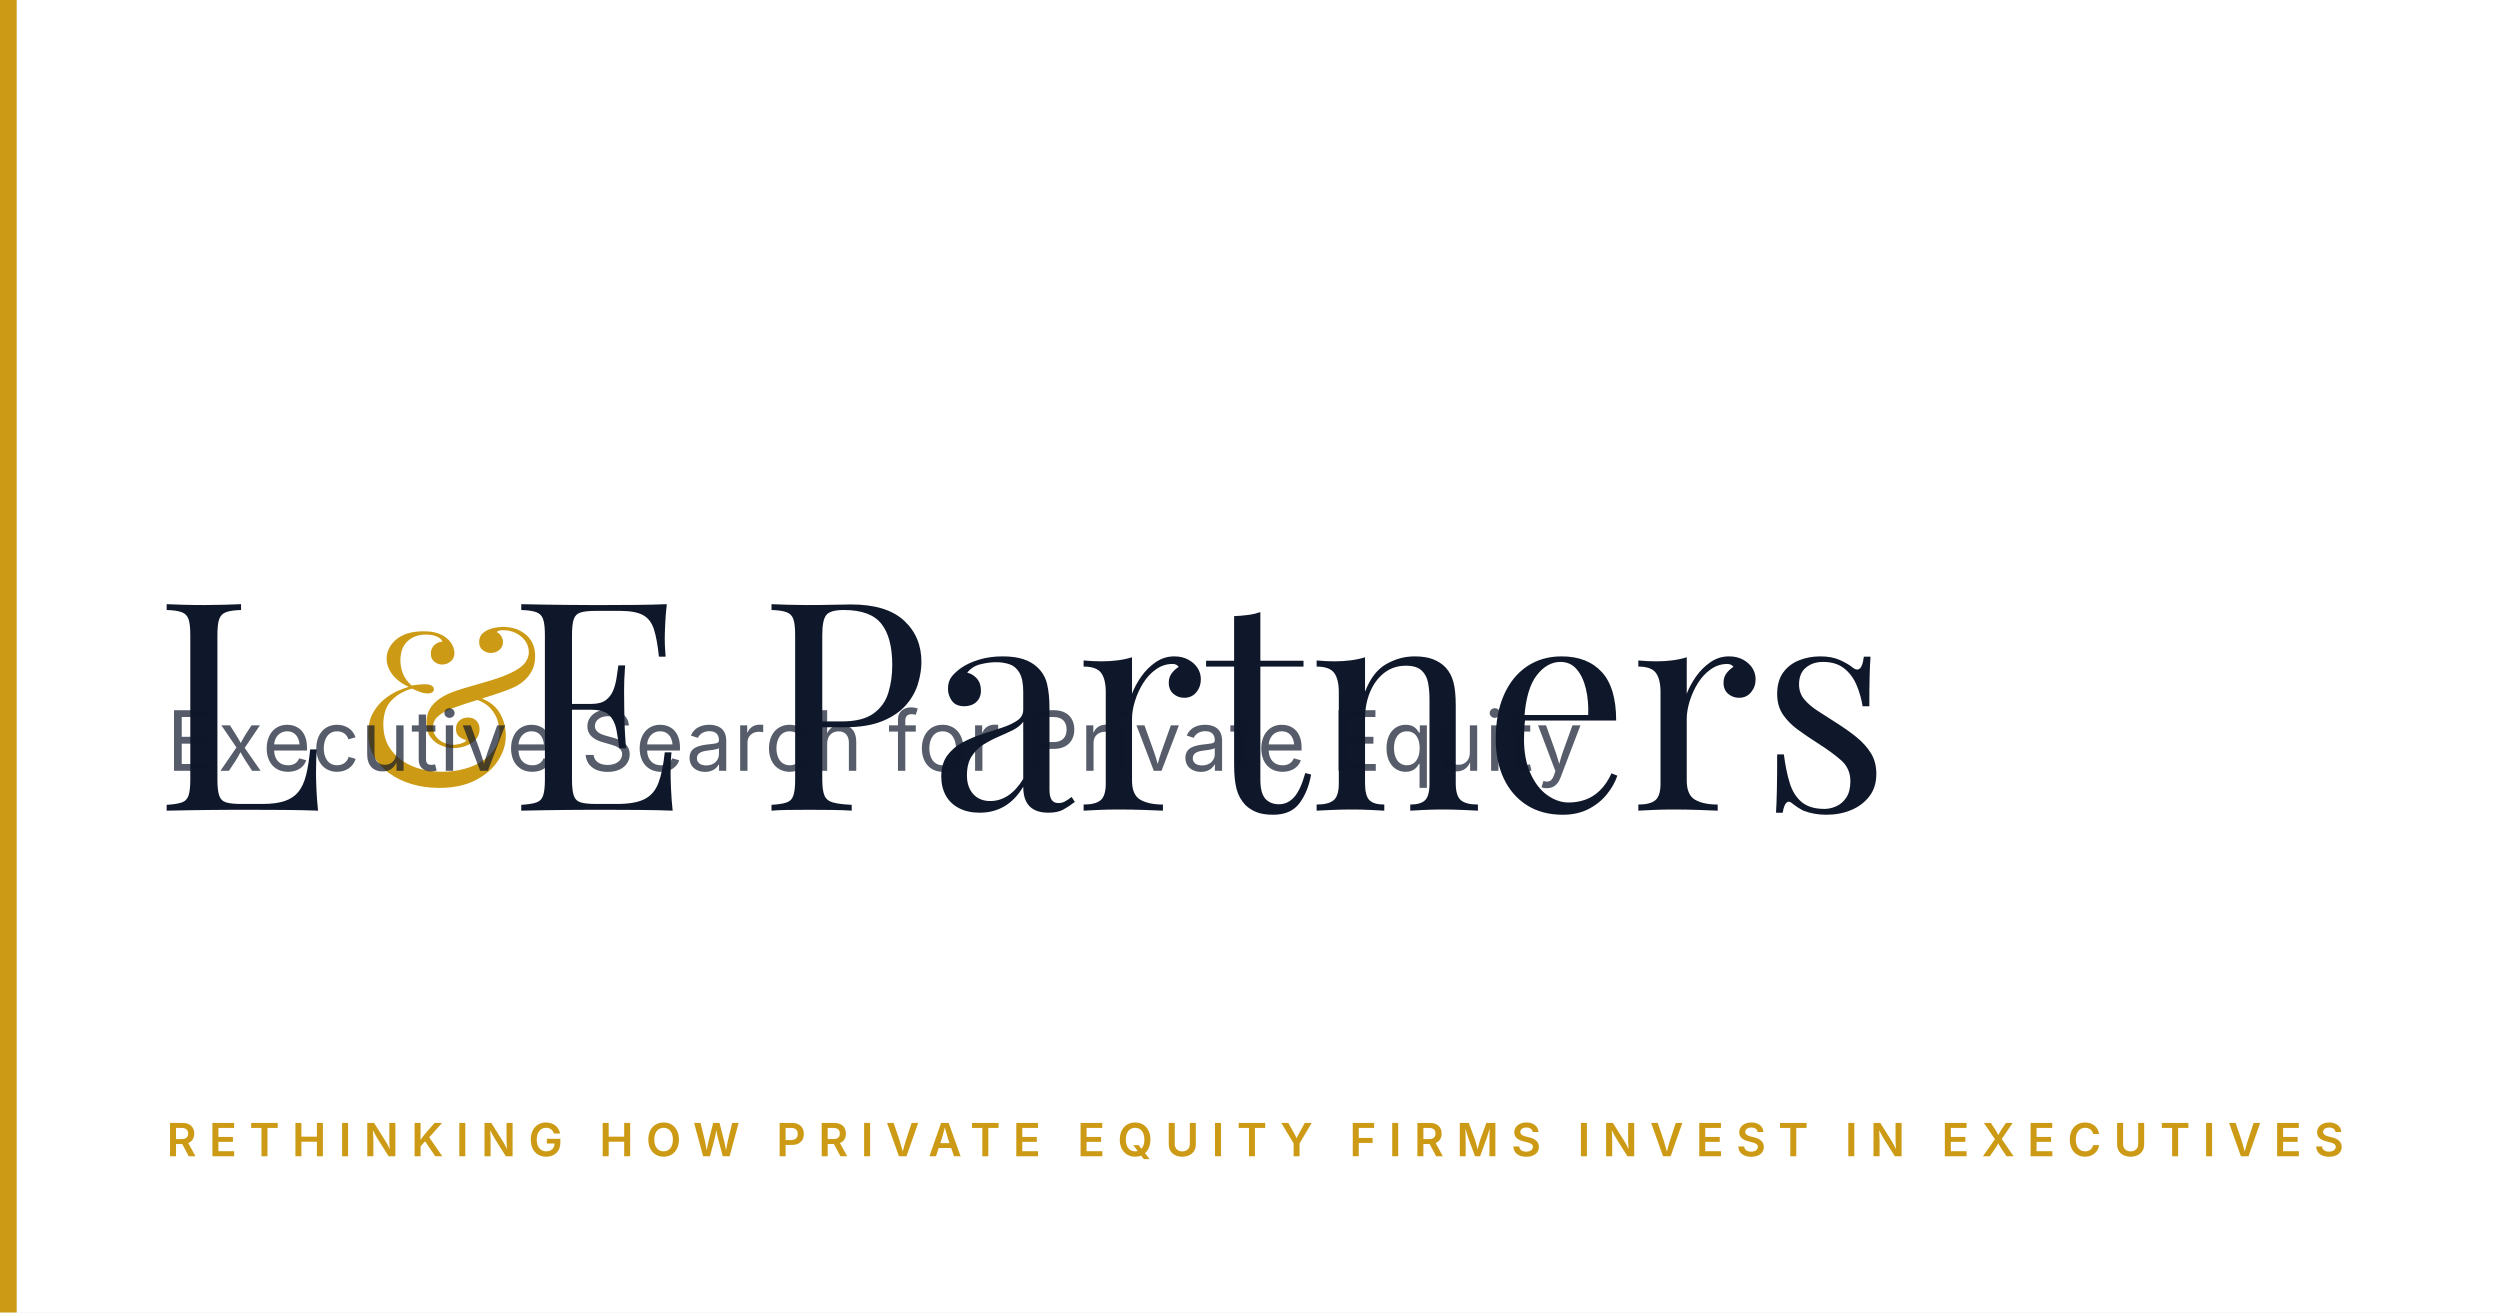
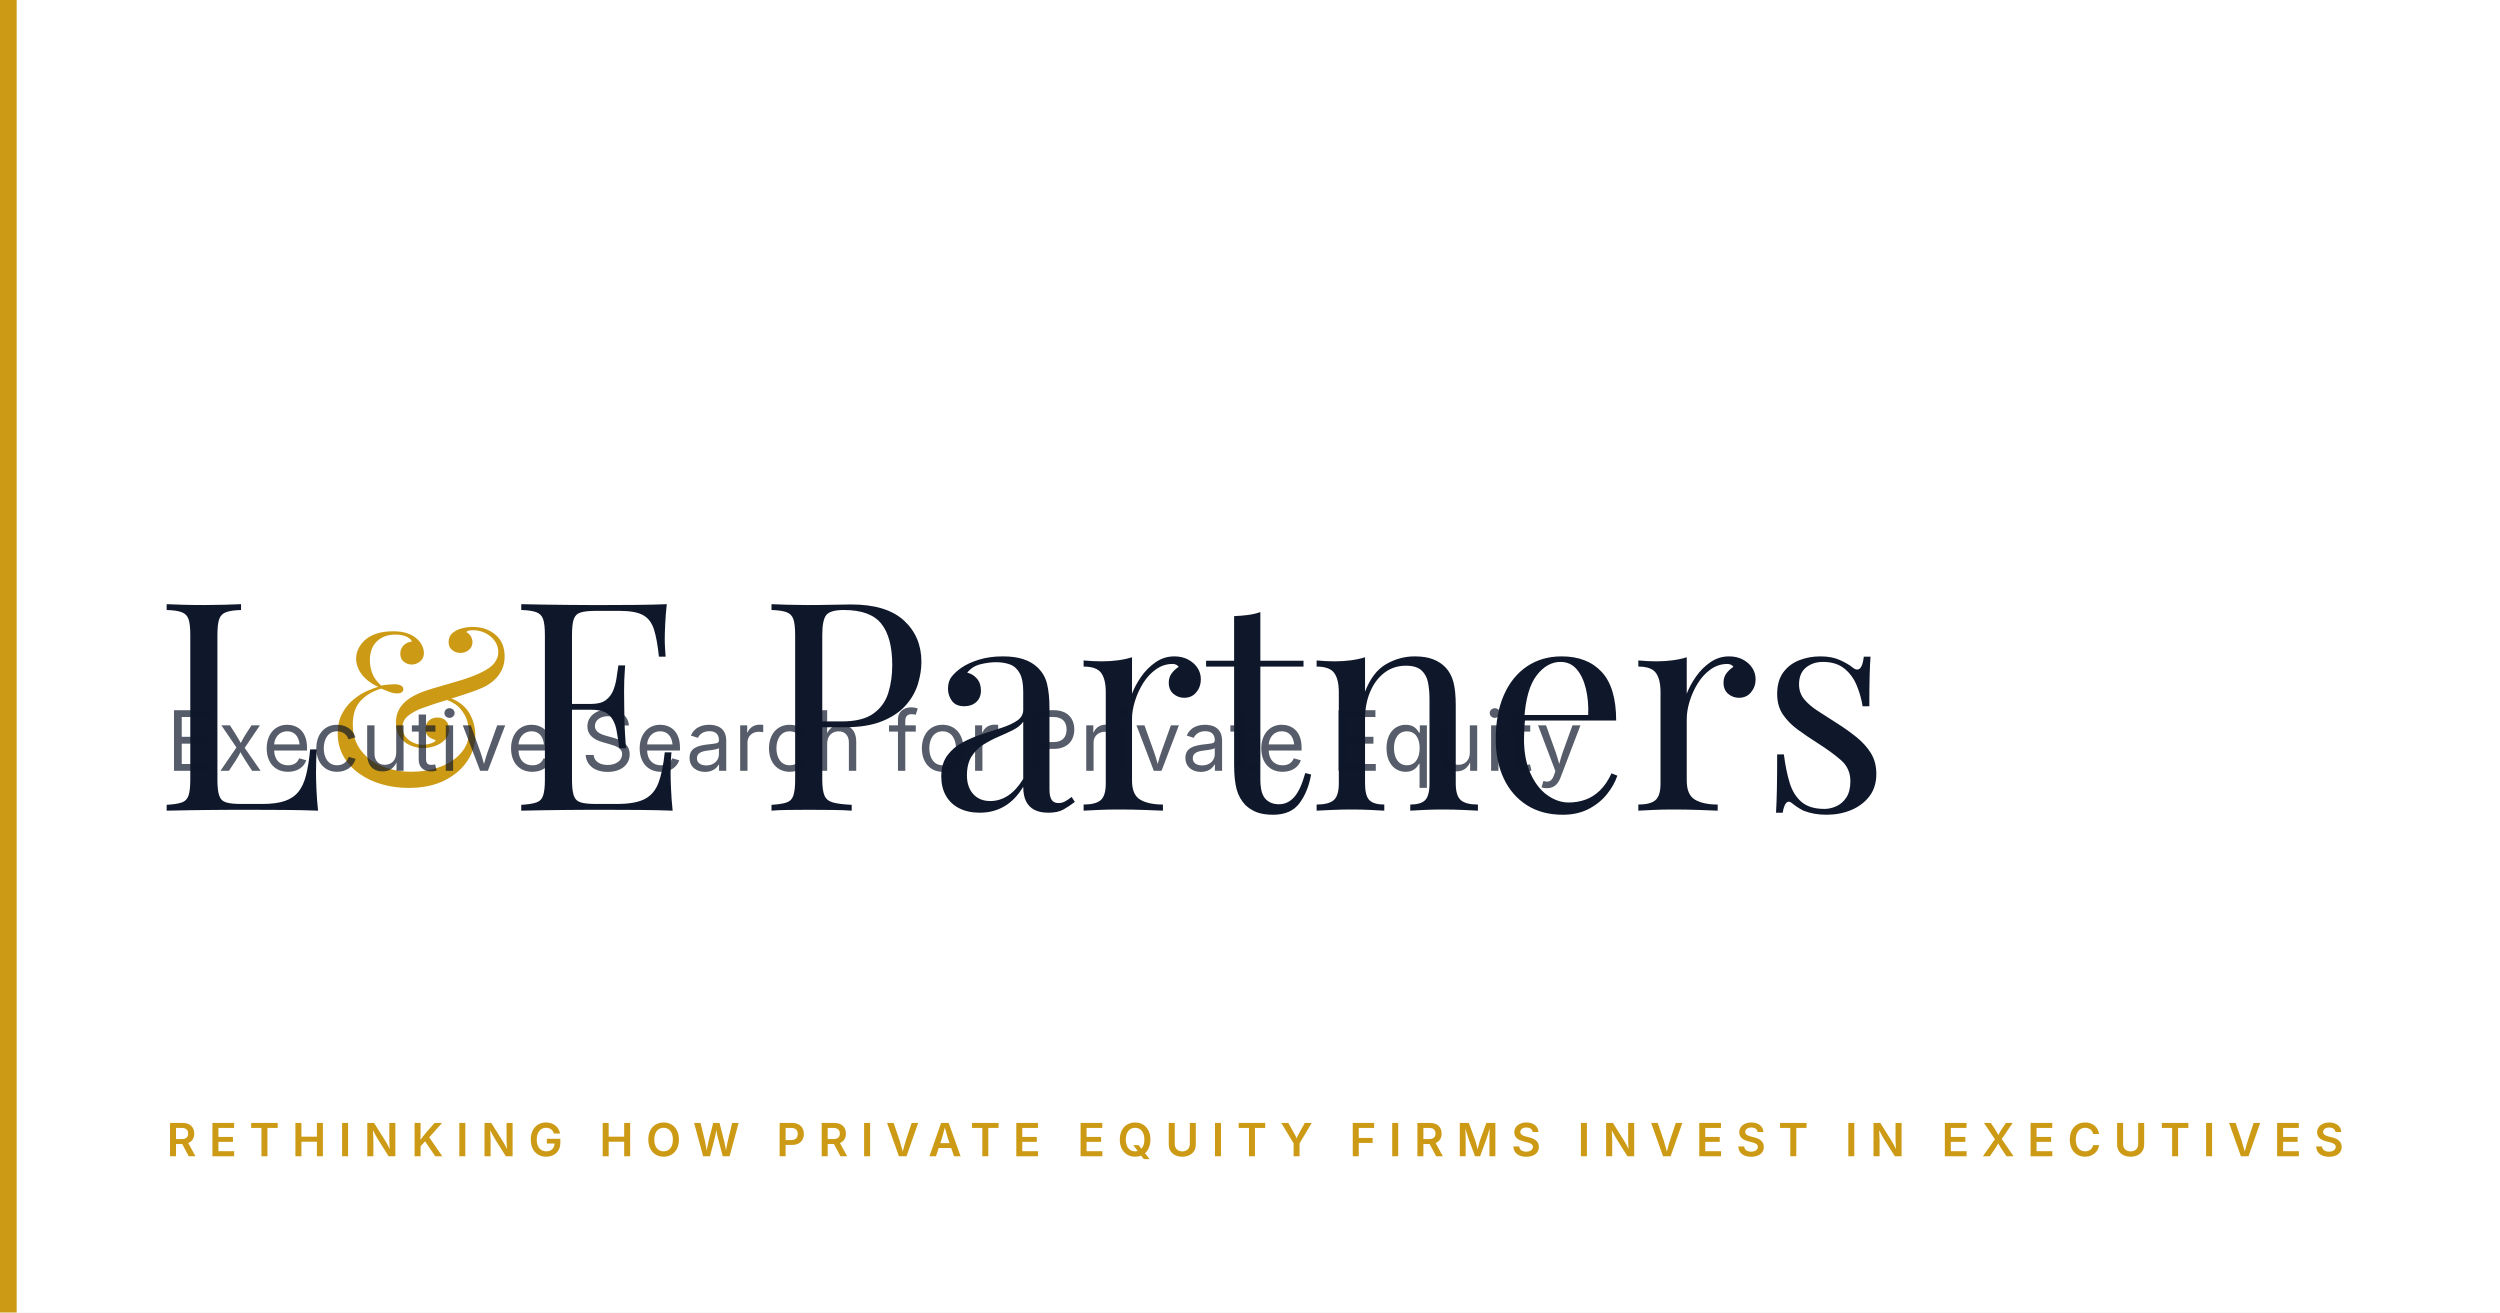
<svg xmlns="http://www.w3.org/2000/svg" viewBox="0 0 1200 630" role="img">
  <rect width="1200" height="630" fill="#FFFFFF" />
  <rect x="0" y="0" width="8" height="630" fill="#CC9A14" />
  <path d="M115.70 290L115.70 290L115.70 292.80Q110.94 292.94 108.49 293.85Q106.04 294.76 105.20 297.21Q104.36 299.66 104.36 304.84L104.36 304.84L104.36 374.28Q104.36 379.32 105.20 381.84Q106.04 384.36 108.49 385.13Q110.94 385.90 115.70 385.90L115.70 385.90L125.92 385.90Q132.50 385.90 136.63 384.50Q140.76 383.10 143.21 380.09Q145.66 377.08 146.92 372.04Q148.18 367 148.88 359.72L148.88 359.72L152.10 359.72Q151.68 364.06 151.68 371.20L151.68 371.20Q151.68 373.86 151.89 378.83Q152.10 383.80 152.66 389.12L152.66 389.12Q145.52 388.84 136.56 388.77Q127.60 388.70 120.60 388.70L120.60 388.70Q117.52 388.70 112.69 388.70Q107.86 388.70 102.26 388.77Q96.66 388.84 90.92 388.91Q85.18 388.98 80 389.12L80 389.12L80 386.32Q84.76 386.04 87.21 385.20Q89.66 384.36 90.50 381.84Q91.34 379.32 91.34 374.28L91.34 374.28L91.34 304.84Q91.34 299.66 90.50 297.21Q89.66 294.76 87.21 293.85Q84.76 292.94 80 292.80L80 292.80L80 290Q82.94 290.14 87.70 290.28Q92.46 290.42 97.92 290.42L97.92 290.42Q102.82 290.42 107.65 290.28Q112.48 290.14 115.70 290Z" fill="#0F172A" />
-   <path d="M203.32 303.02L203.32 303.02Q207.31 303.02 209.94 303.91Q212.56 304.81 214.24 306.17L214.24 306.17Q215.61 307.22 216.45 308.48Q217.29 309.74 217.71 311Q218.13 312.26 218.13 313.42L218.13 313.42Q218.13 316.04 216.29 317.51Q214.45 318.98 212.25 318.98L212.25 318.98Q210.15 318.98 208.47 317.62Q206.79 316.25 206.79 313.73L206.79 313.73Q206.79 311.42 208.36 309.79Q209.94 308.17 212.35 307.96L212.35 307.96Q211.93 306.59 209.78 305.59Q207.63 304.60 204.37 304.60L204.37 304.60Q199.02 304.60 195.61 307.80Q192.19 311 192.19 317.09L192.19 317.09Q192.19 320.03 193.30 323.08Q194.40 326.12 197.55 329.06L197.55 329.06Q199.33 328.75 201.22 328.59Q203.11 328.43 204.06 328.43L204.06 328.43Q205.95 328.43 207.10 329.06Q208.26 329.69 208.26 330.85L208.26 330.85Q208.26 331.79 207.47 332.31Q206.68 332.84 205.32 332.84L205.32 332.84Q203.32 332.84 201.12 331.95Q198.91 331.06 197.65 330.53L197.65 330.53Q191.56 332.31 187.78 336.36Q184.00 340.40 184.00 347.75L184.00 347.75Q184.00 355.00 187.78 360.04Q191.56 365.08 197.92 367.75Q204.27 370.43 212.14 370.43L212.14 370.43Q217.71 370.43 222.70 369.12Q227.68 367.81 231.52 365.29Q235.35 362.77 237.55 359.25Q239.76 355.73 239.76 351.22L239.76 351.22Q239.76 349.22 238.92 346.12Q238.08 343.03 235.45 340.03Q232.83 337.04 227.37 335.36L227.37 335.36L228.63 334.31Q236.29 336.62 239.55 341.71Q242.80 346.81 242.80 353.11L242.80 353.11Q242.80 359.41 239.02 365.18Q235.24 370.96 228.10 374.58Q220.96 378.20 210.78 378.20L210.78 378.20Q203.95 378.20 197.81 376.42Q191.67 374.63 186.94 371.22Q182.22 367.81 179.49 362.98Q176.76 358.15 176.76 352.06L176.76 352.06Q176.76 346.38 178.96 342.34Q181.17 338.30 184.42 335.68Q187.68 333.05 190.93 331.63Q194.19 330.22 196.18 329.69L196.18 329.69Q192.72 328.12 190.36 325.96Q187.99 323.81 186.79 321.24Q185.58 318.67 185.58 316.15L185.58 316.15Q185.58 313.63 186.73 311.26Q187.89 308.90 190.09 307.01Q192.30 305.12 195.61 304.07Q198.91 303.02 203.32 303.02ZM241.54 300.92L241.54 300.92Q248.05 300.92 252.46 304.65Q256.87 308.38 256.87 315.10L256.87 315.10Q256.87 318.67 255.56 321.45Q254.25 324.23 251.99 326.33Q249.73 328.43 246.90 329.80L246.90 329.80Q244.48 330.95 240.55 332.31Q236.61 333.68 232.15 335.05Q227.68 336.41 223.64 337.72Q219.60 339.04 217.08 339.98L217.08 339.98Q213.19 341.45 210.52 343.60Q207.84 345.75 207.84 349.12L207.84 349.12Q207.84 351.85 209.41 353.74Q210.99 355.63 213.25 356.57Q215.50 357.52 217.50 357.52L217.50 357.52Q218.44 357.52 219.86 357.25Q221.28 356.99 222.43 356.47Q223.59 355.94 223.80 355.21L223.80 355.21Q222.12 354.89 220.49 353.68Q218.86 352.48 218.86 349.85L218.86 349.85Q218.86 347.33 220.54 345.86Q222.22 344.39 224.64 344.39L224.64 344.39Q227.16 344.39 228.68 345.97Q230.20 347.54 230.20 350.06L230.20 350.06Q230.20 353 228.26 355.05Q226.32 357.10 223.43 358.09Q220.54 359.09 217.71 359.09L217.71 359.09Q214.77 359.09 211.72 357.83Q208.68 356.57 206.68 353.89Q204.69 351.22 204.69 346.81L204.69 346.81Q204.69 343.13 206.32 340.30Q207.94 337.46 211.20 335.25Q214.45 333.05 219.18 331.48L219.18 331.48Q222.33 330.43 226.84 329.17Q231.36 327.91 236.14 326.44Q240.91 324.97 244.80 323.18L244.80 323.18Q250.05 320.77 251.94 318.25Q253.83 315.73 253.83 313.10L253.83 313.10Q253.83 310.06 252.15 307.69Q250.47 305.33 247.69 303.91Q244.90 302.50 241.65 302.50L241.65 302.50Q240.39 302.50 239.55 302.71Q238.71 302.92 238.50 303.44L238.50 303.44Q239.97 304.18 240.70 305.54Q241.44 306.91 241.44 308.27L241.44 308.27Q241.44 310.48 239.71 311.95Q237.97 313.42 235.56 313.42L235.56 313.42Q233.56 313.42 231.78 312.10Q229.99 310.79 229.99 308.17L229.99 308.17Q229.99 305.44 231.83 303.86Q233.67 302.29 236.35 301.60Q239.02 300.92 241.54 300.92Z" fill="#CC9A14" />
+   <path d="M188.68 303.02L188.68 303.02Q192.66 303.02 195.29 303.91Q197.91 304.81 199.59 306.17L199.59 306.17Q200.96 307.22 201.80 308.48Q202.64 309.74 203.06 311Q203.48 312.26 203.48 313.42L203.48 313.42Q203.48 316.04 201.64 317.51Q199.81 318.98 197.60 318.98L197.60 318.98Q195.50 318.98 193.82 317.62Q192.14 316.25 192.14 313.73L192.14 313.73Q192.14 311.42 193.72 309.79Q195.29 308.17 197.70 307.96L197.70 307.96Q197.28 306.59 195.13 305.59Q192.98 304.60 189.72 304.60L189.72 304.60Q184.37 304.60 180.96 307.80Q177.54 311 177.54 317.09L177.54 317.09Q177.54 320.03 178.65 323.08Q179.75 326.12 182.90 329.06L182.90 329.06Q184.69 328.75 186.57 328.59Q188.47 328.43 189.41 328.43L189.41 328.43Q191.30 328.43 192.45 329.06Q193.61 329.69 193.61 330.85L193.61 330.85Q193.61 331.79 192.82 332.31Q192.03 332.84 190.67 332.84L190.67 332.84Q188.68 332.84 186.47 331.95Q184.26 331.06 183.00 330.53L183.00 330.53Q176.91 332.31 173.13 336.36Q169.35 340.40 169.35 347.75L169.35 347.75Q169.35 355.00 173.13 360.04Q176.91 365.08 183.27 367.75Q189.62 370.43 197.50 370.43L197.50 370.43Q203.06 370.43 208.05 369.12Q213.03 367.81 216.87 365.29Q220.70 362.77 222.91 359.25Q225.11 355.73 225.11 351.22L225.11 351.22Q225.11 349.22 224.27 346.12Q223.43 343.03 220.81 340.03Q218.18 337.04 212.72 335.36L212.72 335.36L213.98 334.31Q221.64 336.62 224.90 341.71Q228.16 346.81 228.16 353.11L228.16 353.11Q228.16 359.41 224.38 365.18Q220.59 370.96 213.45 374.58Q206.31 378.20 196.13 378.20L196.13 378.20Q189.31 378.20 183.16 376.42Q177.02 374.63 172.29 371.22Q167.57 367.81 164.84 362.98Q162.11 358.15 162.11 352.06L162.11 352.06Q162.11 346.38 164.31 342.34Q166.52 338.30 169.78 335.68Q173.03 333.05 176.28 331.63Q179.54 330.22 181.53 329.69L181.53 329.69Q178.07 328.12 175.71 325.96Q173.34 323.81 172.14 321.24Q170.93 318.67 170.93 316.15L170.93 316.15Q170.93 313.63 172.09 311.26Q173.24 308.90 175.44 307.01Q177.65 305.12 180.96 304.07Q184.26 303.02 188.68 303.02ZM226.89 300.92L226.89 300.92Q233.41 300.92 237.81 304.65Q242.22 308.38 242.22 315.10L242.22 315.10Q242.22 318.67 240.91 321.45Q239.60 324.23 237.34 326.33Q235.08 328.43 232.25 329.80L232.25 329.80Q229.83 330.95 225.90 332.31Q221.96 333.68 217.50 335.05Q213.03 336.41 208.99 337.72Q204.95 339.04 202.43 339.98L202.43 339.98Q198.54 341.45 195.87 343.60Q193.19 345.75 193.19 349.12L193.19 349.12Q193.19 351.85 194.76 353.74Q196.34 355.63 198.60 356.57Q200.85 357.52 202.85 357.52L202.85 357.52Q203.79 357.52 205.21 357.25Q206.63 356.99 207.78 356.47Q208.94 355.94 209.15 355.21L209.15 355.21Q207.47 354.89 205.84 353.68Q204.22 352.48 204.22 349.85L204.22 349.85Q204.22 347.33 205.89 345.86Q207.57 344.39 209.99 344.39L209.99 344.39Q212.51 344.39 214.03 345.97Q215.56 347.54 215.56 350.06L215.56 350.06Q215.56 353 213.61 355.05Q211.67 357.10 208.78 358.09Q205.89 359.09 203.06 359.09L203.06 359.09Q200.12 359.09 197.07 357.83Q194.03 356.57 192.03 353.89Q190.04 351.22 190.04 346.81L190.04 346.81Q190.04 343.13 191.67 340.30Q193.29 337.46 196.55 335.25Q199.81 333.05 204.53 331.48L204.53 331.48Q207.68 330.43 212.19 329.17Q216.71 327.91 221.49 326.44Q226.26 324.97 230.15 323.18L230.15 323.18Q235.40 320.77 237.29 318.25Q239.18 315.73 239.18 313.10L239.18 313.10Q239.18 310.06 237.50 307.69Q235.82 305.33 233.04 303.91Q230.25 302.50 227 302.50L227 302.50Q225.74 302.50 224.90 302.71Q224.06 302.92 223.85 303.44L223.85 303.44Q225.32 304.18 226.06 305.54Q226.79 306.91 226.79 308.27L226.79 308.27Q226.79 310.48 225.06 311.95Q223.32 313.42 220.91 313.42L220.91 313.42Q218.91 313.42 217.13 312.10Q215.34 310.79 215.34 308.17L215.34 308.17Q215.34 305.44 217.18 303.86Q219.02 302.29 221.70 301.60Q224.38 300.92 226.89 300.92Z" fill="#CC9A14" />
  <path d="M320.06 290L320.06 290Q319.50 294.90 319.30 299.52Q319.08 304.14 319.08 306.52L319.08 306.52Q319.08 309.04 319.23 311.35Q319.37 313.66 319.50 315.20L319.50 315.20L316.28 315.20Q315.44 306.94 313.90 302.11Q312.37 297.28 308.65 295.25Q304.94 293.22 297.52 293.22L297.52 293.22L285.90 293.22Q281.14 293.22 278.69 293.99Q276.25 294.76 275.40 297.21Q274.56 299.66 274.56 304.84L274.56 304.84L274.56 374.28Q274.56 379.32 275.40 381.84Q276.25 384.36 278.69 385.13Q281.14 385.90 285.90 385.90L285.90 385.90L296.13 385.90Q304.94 385.90 309.50 383.52Q314.05 381.14 316.07 375.75Q318.11 370.36 319.08 361.12L319.08 361.12L322.31 361.12Q321.88 364.90 321.88 371.20L321.88 371.20Q321.88 373.86 322.10 378.83Q322.31 383.80 322.87 389.12L322.87 389.12Q315.73 388.84 306.76 388.77Q297.81 388.70 290.81 388.70L290.81 388.70Q287.73 388.70 282.89 388.70Q278.06 388.70 272.46 388.77Q266.87 388.84 261.13 388.91Q255.38 388.98 250.20 389.12L250.20 389.12L250.20 386.32Q254.96 386.04 257.41 385.20Q259.87 384.36 260.70 381.84Q261.55 379.32 261.55 374.28L261.55 374.28L261.55 304.84Q261.55 299.66 260.70 297.21Q259.87 294.76 257.41 293.85Q254.96 292.94 250.20 292.80L250.20 292.80L250.20 290Q255.38 290.14 261.13 290.21Q266.87 290.28 272.46 290.35Q278.06 290.42 282.89 290.42Q287.73 290.42 290.81 290.42L290.81 290.42Q297.25 290.42 305.44 290.35Q313.63 290.28 320.06 290ZM270.37 337.88L295.99 337.88Q295.99 337.88 295.99 339.28Q295.99 340.68 295.99 340.68L295.99 340.68L270.37 340.68Q270.37 340.68 270.37 339.28Q270.37 337.88 270.37 337.88L270.37 337.88ZM296.82 319.40L300.05 319.40Q299.49 327.38 299.56 331.58Q299.63 335.78 299.63 339.28L299.63 339.28Q299.63 342.78 299.76 346.98Q299.90 351.18 300.46 359.16L300.46 359.16L297.25 359.16Q296.69 354.68 295.91 350.41Q295.14 346.14 292.56 343.41Q289.96 340.68 283.81 340.68L283.81 340.68L283.81 337.88Q288.43 337.88 290.88 335.99Q293.32 334.10 294.44 331.16Q295.56 328.22 295.99 325.07Q296.40 321.92 296.82 319.40L296.82 319.40ZM370.32 292.80L370.32 290Q373.26 290.14 378.02 290.28Q382.78 290.42 387.40 290.42L387.40 290.42Q393.99 290.42 400.00 290.28Q406.02 290.14 408.55 290.14L408.55 290.14Q425.49 290.14 433.88 297.84Q442.28 305.54 442.28 317.72L442.28 317.72Q442.28 322.76 440.61 328.29Q438.93 333.82 434.80 338.51Q430.67 343.20 423.52 346.14Q416.38 349.08 405.46 349.08L405.46 349.08L392.02 349.08L392.02 346.28L404.06 346.28Q414.00 346.28 419.25 342.50Q424.50 338.72 426.39 332.56Q428.28 326.40 428.28 319.26L428.28 319.26Q428.28 305.96 423.03 299.38Q417.78 292.80 405.05 292.80L405.05 292.80Q398.61 292.80 396.64 295.18Q394.69 297.56 394.69 304.84L394.69 304.84L394.69 374.28Q394.69 379.32 395.74 381.84Q396.78 384.36 399.87 385.20Q402.94 386.04 408.82 386.32L408.82 386.32L408.82 389.12Q405.19 388.84 399.58 388.77Q393.99 388.70 388.25 388.70L388.25 388.70Q382.78 388.70 378.02 388.77Q373.26 388.84 370.32 389.12L370.32 389.12L370.32 386.32Q375.08 386.04 377.53 385.20Q379.99 384.36 380.82 381.84Q381.67 379.32 381.67 374.28L381.67 374.28L381.67 304.84Q381.67 299.66 380.82 297.21Q379.99 294.76 377.53 293.85Q375.08 292.94 370.32 292.80L370.32 292.80ZM470.29 390.10L470.29 390.10Q464.55 390.10 460.35 387.93Q456.15 385.76 453.98 381.84Q451.81 377.92 451.81 372.74L451.81 372.74Q451.81 366.58 454.68 362.66Q457.55 358.74 462.03 356.36Q466.51 353.98 471.48 352.37Q476.45 350.76 480.93 349.29Q485.41 347.82 488.28 345.86Q491.15 343.90 491.15 340.68L491.15 340.68L491.15 332Q491.15 326.12 489.40 323.04Q487.65 319.96 484.71 318.91Q481.77 317.86 478.13 317.86L478.13 317.86Q474.63 317.86 470.64 318.84Q466.65 319.82 464.27 322.90L464.27 322.90Q466.93 323.46 468.89 325.70Q470.85 327.94 470.85 331.44L470.85 331.44Q470.85 334.94 468.61 336.97Q466.37 339 462.87 339L462.87 339Q458.81 339 456.92 336.41Q455.03 333.82 455.03 330.60L455.03 330.60Q455.03 326.96 456.85 324.72Q458.67 322.48 461.47 320.52L461.47 320.52Q464.69 318.28 469.80 316.67Q474.91 315.06 481.35 315.06L481.35 315.06Q487.09 315.06 491.15 316.39Q495.21 317.72 497.87 320.24L497.87 320.24Q501.51 323.60 502.63 328.43Q503.75 333.26 503.75 339.98L503.75 339.98L503.75 378.90Q503.75 382.40 504.80 383.94Q505.85 385.48 508.09 385.48L508.09 385.48Q509.63 385.48 511.03 384.78Q512.43 384.08 514.38 382.54L514.38 382.54L515.93 384.92Q512.99 387.16 510.33 388.63Q507.67 390.10 503.19 390.10L503.19 390.10Q499.13 390.10 496.47 388.70Q493.81 387.30 492.48 384.57Q491.15 381.84 491.15 377.64L491.15 377.64Q487.37 383.94 482.12 387.02Q476.87 390.10 470.29 390.10ZM475.33 384.50L475.33 384.50Q479.95 384.50 483.94 381.84Q487.93 379.18 491.15 373.86L491.15 373.86L491.15 346.42Q489.47 348.80 486.25 350.41Q483.03 352.02 479.25 353.63Q475.47 355.24 472.04 357.41Q468.61 359.58 466.37 363.08Q464.13 366.58 464.13 372.18L464.13 372.18Q464.13 377.78 467.14 381.14Q470.15 384.50 475.33 384.50ZM563.67 315.06L563.67 315.06Q567.45 315.06 570.32 316.60Q573.19 318.14 574.80 320.59Q576.41 323.04 576.41 326.12L576.41 326.12Q576.41 329.62 574.24 332.28Q572.07 334.94 568.43 334.94L568.43 334.94Q565.49 334.94 563.25 333.05Q561.01 331.16 561.01 327.66L561.01 327.66Q561.01 325 562.48 323.11Q563.95 321.22 565.77 320.10L565.77 320.10Q564.79 318.70 562.83 318.70L562.83 318.70Q558.49 318.70 554.85 321.29Q551.21 323.88 548.69 327.94Q546.17 332 544.77 336.55Q543.37 341.10 543.37 345.02L543.37 345.02L543.37 374.70Q543.37 381.56 547.36 383.87Q551.35 386.18 558.21 386.18L558.21 386.18L558.21 389.12Q554.99 388.98 549.11 388.77Q543.23 388.56 536.65 388.56L536.65 388.56Q531.89 388.56 527.20 388.77Q522.51 388.98 520.13 389.12L520.13 389.12L520.13 386.18Q525.87 386.18 528.32 384.08Q530.77 381.98 530.77 376.10L530.77 376.10L530.77 332.28Q530.77 325.98 528.53 322.97Q526.29 319.96 520.13 319.96L520.13 319.96L520.13 317.02Q524.61 317.44 528.81 317.44L528.81 317.44Q532.87 317.44 536.58 316.95Q540.29 316.46 543.37 315.48L543.37 315.48L543.37 332.98Q544.91 328.92 547.78 324.79Q550.65 320.66 554.71 317.86Q558.77 315.06 563.67 315.06ZM604.97 293.78L604.97 293.78L604.97 317.16L625.69 317.16L625.69 319.96L604.97 319.96L604.97 374.14Q604.97 380.72 607.35 383.38Q609.73 386.04 613.92 386.04L613.92 386.04Q618.13 386.04 621.21 382.61Q624.28 379.18 626.52 371.06L626.52 371.06L629.33 371.76Q627.92 379.88 623.80 385.48Q619.66 391.08 611.13 391.08L611.13 391.08Q606.37 391.08 603.28 389.89Q600.21 388.70 597.83 386.46L597.83 386.46Q594.75 383.24 593.56 378.76Q592.37 374.28 592.37 366.86L592.37 366.86L592.37 319.96L578.92 319.96L578.92 317.16L592.37 317.16L592.37 295.74Q595.87 295.60 599.09 295.18Q602.31 294.76 604.97 293.78ZM679.02 315.06L679.02 315.06Q684.34 315.06 687.91 316.46Q691.49 317.86 693.87 320.38L693.87 320.38Q696.52 323.18 697.64 327.38Q698.76 331.58 698.76 338.72L698.76 338.72L698.76 376.10Q698.76 381.98 701.21 384.08Q703.66 386.18 709.40 386.18L709.40 386.18L709.40 389.12Q707.02 388.98 702.13 388.77Q697.22 388.56 692.61 388.56L692.61 388.56Q687.98 388.56 683.57 388.77Q679.16 388.98 676.92 389.12L676.92 389.12L676.92 386.18Q681.96 386.18 684.06 384.08Q686.16 381.98 686.16 376.10L686.16 376.10L686.16 335.64Q686.16 331.30 685.46 327.66Q684.76 324.02 682.31 321.78Q679.87 319.54 674.82 319.54L674.82 319.54Q668.94 319.54 664.53 322.90Q660.13 326.26 657.67 332.07Q655.22 337.88 655.22 345.02L655.22 345.02L655.22 376.10Q655.22 381.98 657.32 384.08Q659.42 386.18 664.46 386.18L664.46 386.18L664.46 389.12Q662.22 388.98 657.81 388.77Q653.40 388.56 648.78 388.56L648.78 388.56Q644.16 388.56 639.26 388.77Q634.37 388.98 631.98 389.12L631.98 389.12L631.98 386.18Q637.72 386.18 640.17 384.08Q642.63 381.98 642.63 376.10L642.63 376.10L642.63 332.28Q642.63 325.98 640.38 322.97Q638.14 319.96 631.98 319.96L631.98 319.96L631.98 317.02Q636.46 317.44 640.66 317.44L640.66 317.44Q644.72 317.44 648.43 316.95Q652.14 316.46 655.22 315.48L655.22 315.48L655.22 332Q658.87 322.48 665.38 318.77Q671.88 315.06 679.02 315.06ZM749.59 315.06L749.59 315.06Q761.90 315.06 768.84 322.55Q775.76 330.04 775.76 345.86L775.76 345.86L726.35 345.86L726.21 343.20L762.33 343.20Q762.61 336.34 761.21 330.53Q759.80 324.72 756.79 321.22Q753.78 317.72 749.02 317.72L749.02 317.72Q742.59 317.72 737.62 324.16Q732.64 330.60 731.66 344.60L731.66 344.60L732.09 345.16Q731.80 347.26 731.66 349.78Q731.52 352.30 731.52 354.82L731.52 354.82Q731.52 364.34 734.61 371.20Q737.68 378.06 742.65 381.63Q747.63 385.20 752.95 385.20L752.95 385.20Q757.14 385.20 760.92 383.87Q764.71 382.54 767.92 379.46Q771.14 376.38 773.52 371.20L773.52 371.20L776.33 372.32Q774.78 376.94 771.28 381.28Q767.78 385.62 762.47 388.35Q757.14 391.08 750.14 391.08L750.14 391.08Q740.07 391.08 732.86 386.46Q725.64 381.84 721.79 373.65Q717.95 365.46 717.95 354.82L717.95 354.82Q717.95 342.50 721.87 333.61Q725.78 324.72 732.92 319.89Q740.07 315.06 749.59 315.06ZM829.95 315.06L829.95 315.06Q833.73 315.06 836.60 316.60Q839.47 318.14 841.08 320.59Q842.69 323.04 842.69 326.12L842.69 326.12Q842.69 329.62 840.51 332.28Q838.35 334.94 834.71 334.94L834.71 334.94Q831.76 334.94 829.53 333.05Q827.29 331.16 827.29 327.66L827.29 327.66Q827.29 325 828.75 323.11Q830.23 321.22 832.05 320.10L832.05 320.10Q831.07 318.70 829.11 318.70L829.11 318.70Q824.76 318.70 821.13 321.29Q817.49 323.88 814.97 327.94Q812.45 332 811.05 336.55Q809.64 341.10 809.64 345.02L809.64 345.02L809.64 374.70Q809.64 381.56 813.63 383.87Q817.63 386.18 824.49 386.18L824.49 386.18L824.49 389.12Q821.26 388.98 815.38 388.77Q809.50 388.56 802.93 388.56L802.93 388.56Q798.17 388.56 793.48 388.77Q788.79 388.98 786.40 389.12L786.40 389.12L786.40 386.18Q792.14 386.18 794.60 384.08Q797.05 381.98 797.05 376.10L797.05 376.10L797.05 332.28Q797.05 325.98 794.81 322.97Q792.57 319.96 786.40 319.96L786.40 319.96L786.40 317.02Q790.88 317.44 795.09 317.44L795.09 317.44Q799.14 317.44 802.86 316.95Q806.57 316.46 809.64 315.48L809.64 315.48L809.64 332.98Q811.19 328.92 814.06 324.79Q816.93 320.66 820.99 317.86Q825.05 315.06 829.95 315.06ZM873.76 315.06L873.76 315.06Q879.37 315.06 883.28 316.88Q887.20 318.70 889.02 320.24L889.02 320.24Q893.64 324.02 894.63 315.20L894.63 315.20L897.85 315.20Q897.56 319.12 897.42 324.51Q897.28 329.90 897.28 339L897.28 339L894.06 339Q893.23 333.82 891.19 328.92Q889.16 324.02 885.25 320.87Q881.33 317.72 875.02 317.72L875.02 317.72Q870.13 317.72 866.84 320.45Q863.54 323.18 863.54 328.50L863.54 328.50Q863.54 332.70 866.06 335.71Q868.59 338.72 872.64 341.31Q876.70 343.90 881.47 346.98L881.47 346.98Q886.78 350.34 891.13 353.84Q895.47 357.34 898.05 361.54Q900.64 365.74 900.64 371.48L900.64 371.48Q900.64 377.92 897.28 382.26Q893.92 386.60 888.53 388.84Q883.14 391.08 876.70 391.08L876.70 391.08Q873.63 391.08 870.89 390.59Q868.16 390.10 865.64 389.12L865.64 389.12Q864.25 388.42 862.77 387.44Q861.30 386.46 859.90 385.34L859.90 385.34Q858.50 384.22 857.38 385.41Q856.26 386.60 855.70 390.10L855.70 390.10L852.49 390.10Q852.76 385.62 852.90 379.18Q853.04 372.74 853.04 362.10L853.04 362.10L856.26 362.10Q857.25 369.94 859.06 375.82Q860.88 381.70 864.80 384.99Q868.73 388.28 875.73 388.28L875.73 388.28Q878.52 388.28 881.39 387.02Q884.26 385.76 886.23 382.82Q888.18 379.88 888.18 374.98L888.18 374.98Q888.18 368.82 883.70 364.90Q879.23 360.98 872.37 356.64L872.37 356.64Q867.32 353.42 862.91 350.20Q858.50 346.98 855.77 342.92Q853.04 338.86 853.04 333.12L853.04 333.12Q853.04 326.82 855.91 322.83Q858.78 318.84 863.54 316.95Q868.30 315.06 873.76 315.06Z" fill="#0F172A" />
  <text x="80" y="370" font-family="Inter, sans-serif" font-weight="400" font-size="40" fill="#0F172A" fill-opacity="0.7" letter-spacing="0.5">Executive Search for Private Equity</text>
  <text x="80" y="555" font-family="Inter, sans-serif" font-weight="600" font-size="22" fill="#CC9A14" letter-spacing="6">RETHINKING HOW PRIVATE EQUITY FIRMS INVEST IN EXECUTIVES</text>
</svg>
